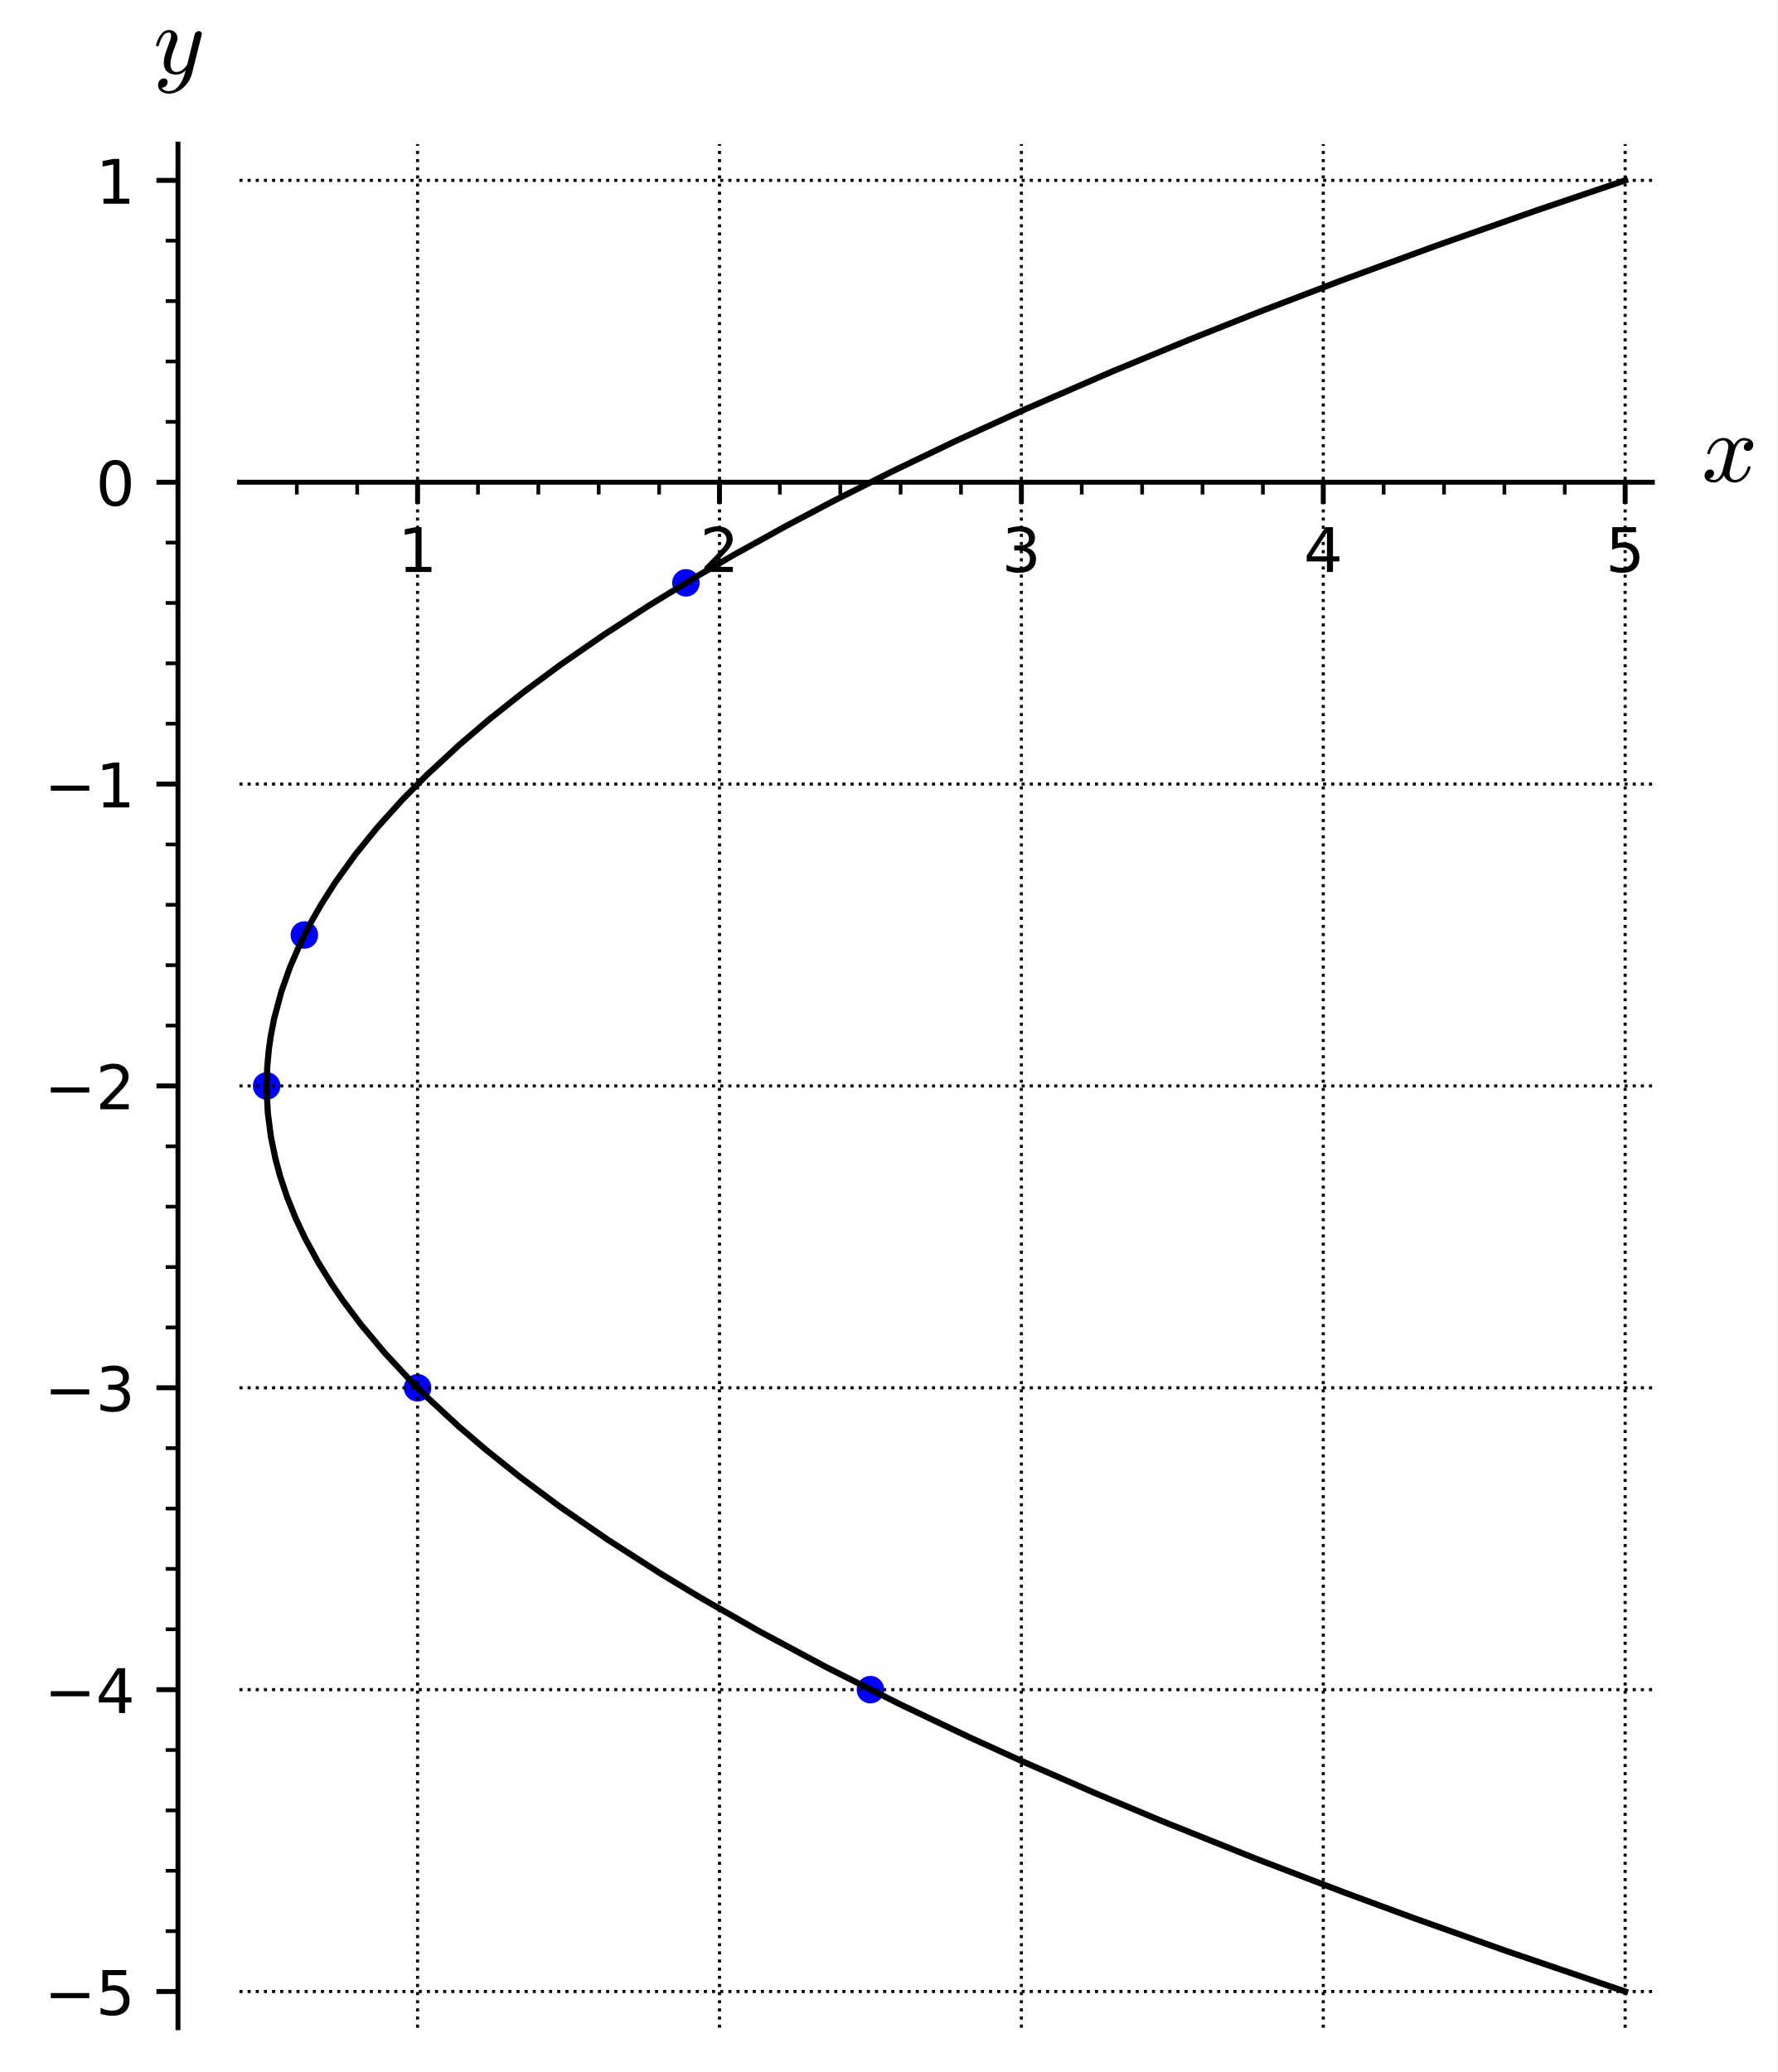
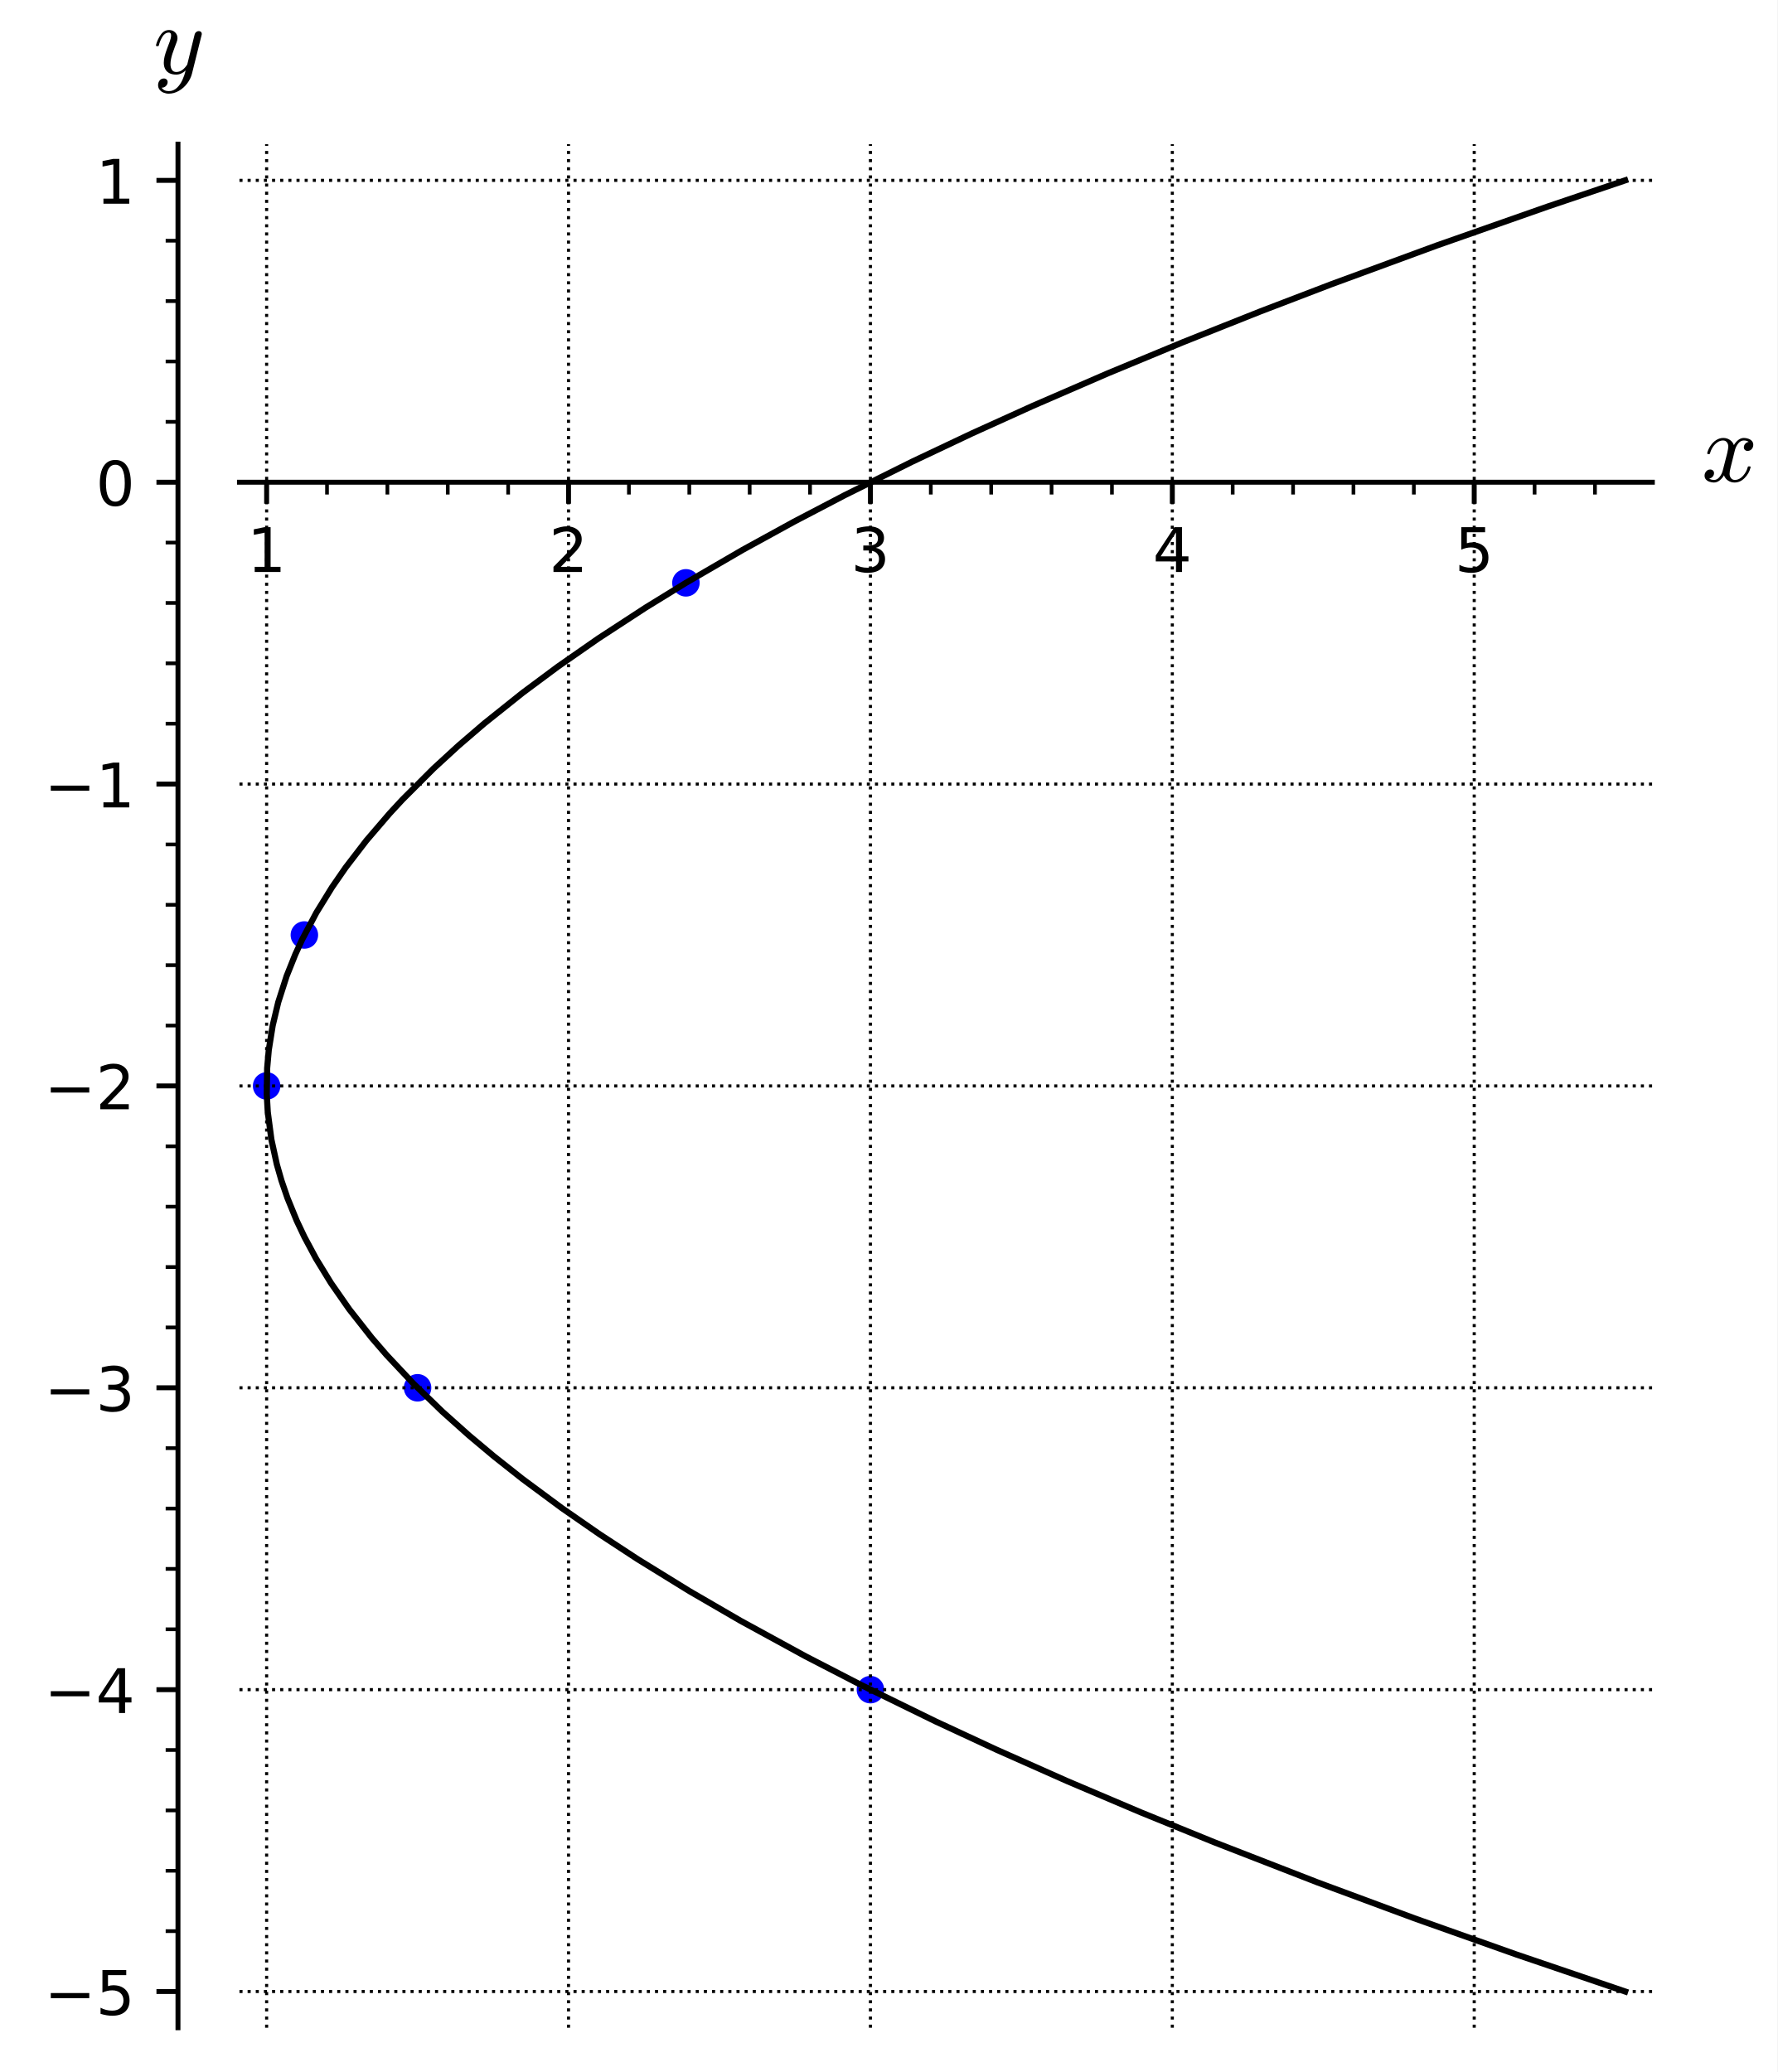
<svg xmlns="http://www.w3.org/2000/svg" xmlns:xlink="http://www.w3.org/1999/xlink" width="289.05pt" height="337pt" viewBox="0 0 289.05 337" version="1.1">
  <defs>
    <style type="text/css">*{stroke-linejoin: round; stroke-linecap: butt}</style>
  </defs>
  <g id="figure_1">
    <g id="patch_1">
      <path d="M 0 337  L 289.05 337  L 289.05 0  L 0 0  z " style="fill: #ffffff" />
    </g>
    <g id="axes_1">
      <g id="patch_2">
        <path d="M 38.942 329.8  L 268.71 329.8  L 268.71 23.442  L 38.942 23.442  z " style="fill: #ffffff" />
      </g>
      <g id="PathCollection_1">
-         <path d="M 141.552 277.049  C 142.145 277.049 142.714 276.813 143.133 276.394  C 143.553 275.975 143.788 275.406 143.788 274.813  C 143.788 274.22 143.553 273.651 143.133 273.232  C 142.714 272.812 142.145 272.577 141.552 272.577  C 140.959 272.577 140.391 272.812 139.971 273.232  C 139.552 273.651 139.316 274.22 139.316 274.813  C 139.316 275.406 139.552 275.975 139.971 276.394  C 140.391 276.813 140.959 277.049 141.552 277.049  z " clip-path="url(#pf84eacebbe)" style="fill: #0000ff" />
+         <path d="M 141.552 277.049  C 142.145 277.049 142.714 276.813 143.133 276.394  C 143.553 275.975 143.788 275.406 143.788 274.813  C 143.788 274.22 143.553 273.651 143.133 273.232  C 142.714 272.812 142.145 272.577 141.552 272.577  C 140.959 272.577 140.391 272.812 139.971 273.232  C 139.552 273.651 139.316 274.22 139.316 274.813  C 139.316 275.406 139.552 275.975 139.971 276.394  C 140.391 276.813 140.959 277.049 141.552 277.049  z " clip-path="url(#p50b24bb3ae)" style="fill: #0000ff" />
      </g>
      <g id="PathCollection_2">
-         <path d="M 67.909 227.953  C 68.502 227.953 69.071 227.717 69.49 227.298  C 69.909 226.879 70.145 226.31 70.145 225.717  C 70.145 225.124 69.909 224.555 69.49 224.136  C 69.071 223.717 68.502 223.481 67.909 223.481  C 67.316 223.481 66.747 223.717 66.328 224.136  C 65.908 224.555 65.673 225.124 65.673 225.717  C 65.673 226.31 65.908 226.879 66.328 227.298  C 66.747 227.717 67.316 227.953 67.909 227.953  z " clip-path="url(#pf84eacebbe)" style="fill: #0000ff" />
+         <path d="M 67.909 227.953  C 68.502 227.953 69.071 227.717 69.49 227.298  C 69.909 226.879 70.145 226.31 70.145 225.717  C 70.145 225.124 69.909 224.555 69.49 224.136  C 69.071 223.717 68.502 223.481 67.909 223.481  C 67.316 223.481 66.747 223.717 66.328 224.136  C 65.908 224.555 65.673 225.124 65.673 225.717  C 65.673 226.31 65.908 226.879 66.328 227.298  C 66.747 227.717 67.316 227.953 67.909 227.953  z " clip-path="url(#p50b24bb3ae)" style="fill: #0000ff" />
      </g>
      <g id="PathCollection_3">
-         <path d="M 43.361 178.857  C 43.954 178.857 44.523 178.622 44.942 178.202  C 45.361 177.783 45.597 177.214 45.597 176.621  C 45.597 176.028 45.361 175.459 44.942 175.04  C 44.523 174.621 43.954 174.385 43.361 174.385  C 42.768 174.385 42.199 174.621 41.78 175.04  C 41.36 175.459 41.125 176.028 41.125 176.621  C 41.125 177.214 41.36 177.783 41.78 178.202  C 42.199 178.622 42.768 178.857 43.361 178.857  z " clip-path="url(#pf84eacebbe)" style="fill: #0000ff" />
+         <path d="M 43.361 178.857  C 43.954 178.857 44.523 178.622 44.942 178.202  C 45.361 177.783 45.597 177.214 45.597 176.621  C 45.597 176.028 45.361 175.459 44.942 175.04  C 44.523 174.621 43.954 174.385 43.361 174.385  C 42.768 174.385 42.199 174.621 41.78 175.04  C 41.36 175.459 41.125 176.028 41.125 176.621  C 41.125 177.214 41.36 177.783 41.78 178.202  C 42.199 178.622 42.768 178.857 43.361 178.857  z " clip-path="url(#p50b24bb3ae)" style="fill: #0000ff" />
      </g>
      <g id="PathCollection_4">
-         <path d="M 49.498 154.309  C 50.091 154.309 50.66 154.074 51.079 153.655  C 51.498 153.235 51.734 152.666 51.734 152.073  C 51.734 151.48 51.498 150.912 51.079 150.492  C 50.66 150.073 50.091 149.837 49.498 149.837  C 48.905 149.837 48.336 150.073 47.917 150.492  C 47.497 150.912 47.262 151.48 47.262 152.073  C 47.262 152.666 47.497 153.235 47.917 153.655  C 48.336 154.074 48.905 154.309 49.498 154.309  z " clip-path="url(#pf84eacebbe)" style="fill: #0000ff" />
+         <path d="M 49.498 154.309  C 50.091 154.309 50.66 154.074 51.079 153.655  C 51.498 153.235 51.734 152.666 51.734 152.073  C 51.734 151.48 51.498 150.912 51.079 150.492  C 50.66 150.073 50.091 149.837 49.498 149.837  C 48.905 149.837 48.336 150.073 47.917 150.492  C 47.497 150.912 47.262 151.48 47.262 152.073  C 47.262 152.666 47.497 153.235 47.917 153.655  C 48.336 154.074 48.905 154.309 49.498 154.309  z " clip-path="url(#p50b24bb3ae)" style="fill: #0000ff" />
      </g>
      <g id="PathCollection_5">
-         <path d="M 111.549 97.031  C 112.142 97.031 112.711 96.795 113.13 96.376  C 113.55 95.957 113.785 95.388 113.785 94.795  C 113.785 94.202 113.55 93.633 113.13 93.214  C 112.711 92.795 112.142 92.559 111.549 92.559  C 110.956 92.559 110.388 92.795 109.968 93.214  C 109.549 93.633 109.313 94.202 109.313 94.795  C 109.313 95.388 109.549 95.957 109.968 96.376  C 110.388 96.795 110.956 97.031 111.549 97.031  z " clip-path="url(#pf84eacebbe)" style="fill: #0000ff" />
+         <path d="M 111.549 97.031  C 112.142 97.031 112.711 96.795 113.13 96.376  C 113.55 95.957 113.785 95.388 113.785 94.795  C 113.785 94.202 113.55 93.633 113.13 93.214  C 112.711 92.795 112.142 92.559 111.549 92.559  C 110.956 92.559 110.388 92.795 109.968 93.214  C 109.549 93.633 109.313 94.202 109.313 94.795  C 109.313 95.388 109.549 95.957 109.968 96.376  C 110.388 96.795 110.956 97.031 111.549 97.031  z " clip-path="url(#p50b24bb3ae)" style="fill: #0000ff" />
      </g>
      <g id="matplotlib.axis_1">
        <g id="xtick_1">
          <g id="line2d_1">
-             <path d="M 67.909 329.8  L 67.909 23.442  " clip-path="url(#pf84eacebbe)" style="fill: none; stroke-dasharray: 0.5,0.825; stroke-dashoffset: 0; stroke: #000000; stroke-width: 0.5" />
+             <path d="M 43.361 329.8  L 43.361 23.442  " clip-path="url(#p50b24bb3ae)" style="fill: none; stroke-dasharray: 0.5,0.825; stroke-dashoffset: 0; stroke: #000000; stroke-width: 0.5" />
          </g>
          <g id="line2d_2">
            <defs>
-               <path id="m6483bcfd41" d="M 0 0  L 0 3.5  " style="stroke: #000000; stroke-width: 0.8" />
+               <path id="m8134a15da7" d="M 0 0  L 0 3.5  " style="stroke: #000000; stroke-width: 0.8" />
            </defs>
            <g>
-               <use xlink:href="#m6483bcfd41" x="67.909" y="78.43" style="stroke: #000000; stroke-width: 0.8" />
+               <use xlink:href="#m8134a15da7" x="43.361" y="78.43" style="stroke: #000000; stroke-width: 0.8" />
            </g>
          </g>
          <g id="text_1">
-             <g transform="translate(64.72744 93.02819) scale(0.1 -0.1)">
+             <g transform="translate(40.17956 93.02819) scale(0.1 -0.1)">
              <defs>
                <path id="DejaVuSans-31" d="M 794 531  L 1825 531  L 1825 4091  L 703 3866  L 703 4441  L 1819 4666  L 2450 4666  L 2450 531  L 3481 531  L 3481 0  L 794 0  L 794 531  z " transform="scale(0.015625)" />
              </defs>
              <use xlink:href="#DejaVuSans-31" />
            </g>
          </g>
        </g>
        <g id="xtick_2">
          <g id="line2d_3">
-             <path d="M 117.004 329.8  L 117.004 23.442  " clip-path="url(#pf84eacebbe)" style="fill: none; stroke-dasharray: 0.5,0.825; stroke-dashoffset: 0; stroke: #000000; stroke-width: 0.5" />
+             <path d="M 92.457 329.8  L 92.457 23.442  " clip-path="url(#p50b24bb3ae)" style="fill: none; stroke-dasharray: 0.5,0.825; stroke-dashoffset: 0; stroke: #000000; stroke-width: 0.5" />
          </g>
          <g id="line2d_4">
            <g>
-               <use xlink:href="#m6483bcfd41" x="117.004" y="78.43" style="stroke: #000000; stroke-width: 0.8" />
+               <use xlink:href="#m8134a15da7" x="92.457" y="78.43" style="stroke: #000000; stroke-width: 0.8" />
            </g>
          </g>
          <g id="text_2">
-             <g transform="translate(113.8232 93.02819) scale(0.1 -0.1)">
+             <g transform="translate(89.27532 93.02819) scale(0.1 -0.1)">
              <defs>
                <path id="DejaVuSans-32" d="M 1228 531  L 3431 531  L 3431 0  L 469 0  L 469 531  Q 828 903 1448 1529  Q 2069 2156 2228 2338  Q 2531 2678 2651 2914  Q 2772 3150 2772 3378  Q 2772 3750 2511 3984  Q 2250 4219 1831 4219  Q 1534 4219 1204 4116  Q 875 4013 500 3803  L 500 4441  Q 881 4594 1212 4672  Q 1544 4750 1819 4750  Q 2544 4750 2975 4387  Q 3406 4025 3406 3419  Q 3406 3131 3298 2873  Q 3191 2616 2906 2266  Q 2828 2175 2409 1742  Q 1991 1309 1228 531  z " transform="scale(0.015625)" />
              </defs>
              <use xlink:href="#DejaVuSans-32" />
            </g>
          </g>
        </g>
        <g id="xtick_3">
          <g id="line2d_5">
-             <path d="M 166.1 329.8  L 166.1 23.442  " clip-path="url(#pf84eacebbe)" style="fill: none; stroke-dasharray: 0.5,0.825; stroke-dashoffset: 0; stroke: #000000; stroke-width: 0.5" />
+             <path d="M 141.552 329.8  L 141.552 23.442  " clip-path="url(#p50b24bb3ae)" style="fill: none; stroke-dasharray: 0.5,0.825; stroke-dashoffset: 0; stroke: #000000; stroke-width: 0.5" />
          </g>
          <g id="line2d_6">
            <g>
-               <use xlink:href="#m6483bcfd41" x="166.1" y="78.43" style="stroke: #000000; stroke-width: 0.8" />
+               <use xlink:href="#m8134a15da7" x="141.552" y="78.43" style="stroke: #000000; stroke-width: 0.8" />
            </g>
          </g>
          <g id="text_3">
-             <g transform="translate(162.919 93.02819) scale(0.1 -0.1)">
+             <g transform="translate(138.3711 93.02819) scale(0.1 -0.1)">
              <defs>
                <path id="DejaVuSans-33" d="M 2597 2516  Q 3050 2419 3304 2112  Q 3559 1806 3559 1356  Q 3559 666 3084 287  Q 2609 -91 1734 -91  Q 1441 -91 1130 -33  Q 819 25 488 141  L 488 750  Q 750 597 1062 519  Q 1375 441 1716 441  Q 2309 441 2620 675  Q 2931 909 2931 1356  Q 2931 1769 2642 2001  Q 2353 2234 1838 2234  L 1294 2234  L 1294 2753  L 1863 2753  Q 2328 2753 2575 2939  Q 2822 3125 2822 3475  Q 2822 3834 2567 4026  Q 2313 4219 1838 4219  Q 1578 4219 1281 4162  Q 984 4106 628 3988  L 628 4550  Q 988 4650 1302 4700  Q 1616 4750 1894 4750  Q 2613 4750 3031 4423  Q 3450 4097 3450 3541  Q 3450 3153 3228 2886  Q 3006 2619 2597 2516  z " transform="scale(0.015625)" />
              </defs>
              <use xlink:href="#DejaVuSans-33" />
            </g>
          </g>
        </g>
        <g id="xtick_4">
          <g id="line2d_7">
-             <path d="M 215.196 329.8  L 215.196 23.442  " clip-path="url(#pf84eacebbe)" style="fill: none; stroke-dasharray: 0.5,0.825; stroke-dashoffset: 0; stroke: #000000; stroke-width: 0.5" />
+             <path d="M 190.648 329.8  L 190.648 23.442  " clip-path="url(#p50b24bb3ae)" style="fill: none; stroke-dasharray: 0.5,0.825; stroke-dashoffset: 0; stroke: #000000; stroke-width: 0.5" />
          </g>
          <g id="line2d_8">
            <g>
-               <use xlink:href="#m6483bcfd41" x="215.196" y="78.43" style="stroke: #000000; stroke-width: 0.8" />
+               <use xlink:href="#m8134a15da7" x="190.648" y="78.43" style="stroke: #000000; stroke-width: 0.8" />
            </g>
          </g>
          <g id="text_4">
-             <g transform="translate(212.0147 93.02819) scale(0.1 -0.1)">
+             <g transform="translate(187.4668 93.02819) scale(0.1 -0.1)">
              <defs>
                <path id="DejaVuSans-34" d="M 2419 4116  L 825 1625  L 2419 1625  L 2419 4116  z M 2253 4666  L 3047 4666  L 3047 1625  L 3713 1625  L 3713 1100  L 3047 1100  L 3047 0  L 2419 0  L 2419 1100  L 313 1100  L 313 1709  L 2253 4666  z " transform="scale(0.015625)" />
              </defs>
              <use xlink:href="#DejaVuSans-34" />
            </g>
          </g>
        </g>
        <g id="xtick_5">
          <g id="line2d_9">
-             <path d="M 264.292 329.8  L 264.292 23.442  " clip-path="url(#pf84eacebbe)" style="fill: none; stroke-dasharray: 0.5,0.825; stroke-dashoffset: 0; stroke: #000000; stroke-width: 0.5" />
+             <path d="M 239.744 329.8  L 239.744 23.442  " clip-path="url(#p50b24bb3ae)" style="fill: none; stroke-dasharray: 0.5,0.825; stroke-dashoffset: 0; stroke: #000000; stroke-width: 0.5" />
          </g>
          <g id="line2d_10">
            <g>
-               <use xlink:href="#m6483bcfd41" x="264.292" y="78.43" style="stroke: #000000; stroke-width: 0.8" />
+               <use xlink:href="#m8134a15da7" x="239.744" y="78.43" style="stroke: #000000; stroke-width: 0.8" />
            </g>
          </g>
          <g id="text_5">
-             <g transform="translate(261.1105 93.02819) scale(0.1 -0.1)">
+             <g transform="translate(236.5626 93.02819) scale(0.1 -0.1)">
              <defs>
                <path id="DejaVuSans-35" d="M 691 4666  L 3169 4666  L 3169 4134  L 1269 4134  L 1269 2991  Q 1406 3038 1543 3061  Q 1681 3084 1819 3084  Q 2600 3084 3056 2656  Q 3513 2228 3513 1497  Q 3513 744 3044 326  Q 2575 -91 1722 -91  Q 1428 -91 1123 -41  Q 819 9 494 109  L 494 744  Q 775 591 1075 516  Q 1375 441 1709 441  Q 2250 441 2565 725  Q 2881 1009 2881 1497  Q 2881 1984 2565 2268  Q 2250 2553 1709 2553  Q 1456 2553 1204 2497  Q 953 2441 691 2322  L 691 4666  z " transform="scale(0.015625)" />
              </defs>
              <use xlink:href="#DejaVuSans-35" />
            </g>
          </g>
        </g>
        <g id="xtick_6">
          <g id="line2d_11">
            <defs>
-               <path id="maa3c6551c0" d="M 0 0  L 0 2  " style="stroke: #000000; stroke-width: 0.6" />
+               <path id="ma7ae396d8a" d="M 0 0  L 0 2  " style="stroke: #000000; stroke-width: 0.6" />
            </defs>
            <g>
-               <use xlink:href="#maa3c6551c0" x="48.27" y="78.43" style="stroke: #000000; stroke-width: 0.6" />
+               <use xlink:href="#ma7ae396d8a" x="53.18" y="78.43" style="stroke: #000000; stroke-width: 0.6" />
            </g>
          </g>
        </g>
        <g id="xtick_7">
          <g id="line2d_12">
            <g>
-               <use xlink:href="#maa3c6551c0" x="58.09" y="78.43" style="stroke: #000000; stroke-width: 0.6" />
+               <use xlink:href="#ma7ae396d8a" x="62.999" y="78.43" style="stroke: #000000; stroke-width: 0.6" />
            </g>
          </g>
        </g>
        <g id="xtick_8">
          <g id="line2d_13">
            <g>
-               <use xlink:href="#maa3c6551c0" x="77.728" y="78.43" style="stroke: #000000; stroke-width: 0.6" />
+               <use xlink:href="#ma7ae396d8a" x="72.818" y="78.43" style="stroke: #000000; stroke-width: 0.6" />
            </g>
          </g>
        </g>
        <g id="xtick_9">
          <g id="line2d_14">
            <g>
-               <use xlink:href="#maa3c6551c0" x="87.547" y="78.43" style="stroke: #000000; stroke-width: 0.6" />
+               <use xlink:href="#ma7ae396d8a" x="82.637" y="78.43" style="stroke: #000000; stroke-width: 0.6" />
            </g>
          </g>
        </g>
        <g id="xtick_10">
          <g id="line2d_15">
            <g>
-               <use xlink:href="#maa3c6551c0" x="97.366" y="78.43" style="stroke: #000000; stroke-width: 0.6" />
+               <use xlink:href="#ma7ae396d8a" x="102.276" y="78.43" style="stroke: #000000; stroke-width: 0.6" />
            </g>
          </g>
        </g>
        <g id="xtick_11">
          <g id="line2d_16">
            <g>
-               <use xlink:href="#maa3c6551c0" x="107.185" y="78.43" style="stroke: #000000; stroke-width: 0.6" />
+               <use xlink:href="#ma7ae396d8a" x="112.095" y="78.43" style="stroke: #000000; stroke-width: 0.6" />
            </g>
          </g>
        </g>
        <g id="xtick_12">
          <g id="line2d_17">
            <g>
-               <use xlink:href="#maa3c6551c0" x="126.824" y="78.43" style="stroke: #000000; stroke-width: 0.6" />
+               <use xlink:href="#ma7ae396d8a" x="121.914" y="78.43" style="stroke: #000000; stroke-width: 0.6" />
            </g>
          </g>
        </g>
        <g id="xtick_13">
          <g id="line2d_18">
            <g>
-               <use xlink:href="#maa3c6551c0" x="136.643" y="78.43" style="stroke: #000000; stroke-width: 0.6" />
+               <use xlink:href="#ma7ae396d8a" x="131.733" y="78.43" style="stroke: #000000; stroke-width: 0.6" />
            </g>
          </g>
        </g>
        <g id="xtick_14">
          <g id="line2d_19">
            <g>
-               <use xlink:href="#maa3c6551c0" x="146.462" y="78.43" style="stroke: #000000; stroke-width: 0.6" />
+               <use xlink:href="#ma7ae396d8a" x="151.371" y="78.43" style="stroke: #000000; stroke-width: 0.6" />
            </g>
          </g>
        </g>
        <g id="xtick_15">
          <g id="line2d_20">
            <g>
-               <use xlink:href="#maa3c6551c0" x="156.281" y="78.43" style="stroke: #000000; stroke-width: 0.6" />
+               <use xlink:href="#ma7ae396d8a" x="161.191" y="78.43" style="stroke: #000000; stroke-width: 0.6" />
            </g>
          </g>
        </g>
        <g id="xtick_16">
          <g id="line2d_21">
            <g>
-               <use xlink:href="#maa3c6551c0" x="175.919" y="78.43" style="stroke: #000000; stroke-width: 0.6" />
+               <use xlink:href="#ma7ae396d8a" x="171.01" y="78.43" style="stroke: #000000; stroke-width: 0.6" />
            </g>
          </g>
        </g>
        <g id="xtick_17">
          <g id="line2d_22">
            <g>
-               <use xlink:href="#maa3c6551c0" x="185.739" y="78.43" style="stroke: #000000; stroke-width: 0.6" />
+               <use xlink:href="#ma7ae396d8a" x="180.829" y="78.43" style="stroke: #000000; stroke-width: 0.6" />
            </g>
          </g>
        </g>
        <g id="xtick_18">
          <g id="line2d_23">
            <g>
-               <use xlink:href="#maa3c6551c0" x="195.558" y="78.43" style="stroke: #000000; stroke-width: 0.6" />
+               <use xlink:href="#ma7ae396d8a" x="200.467" y="78.43" style="stroke: #000000; stroke-width: 0.6" />
            </g>
          </g>
        </g>
        <g id="xtick_19">
          <g id="line2d_24">
            <g>
-               <use xlink:href="#maa3c6551c0" x="205.377" y="78.43" style="stroke: #000000; stroke-width: 0.6" />
+               <use xlink:href="#ma7ae396d8a" x="210.286" y="78.43" style="stroke: #000000; stroke-width: 0.6" />
            </g>
          </g>
        </g>
        <g id="xtick_20">
          <g id="line2d_25">
            <g>
-               <use xlink:href="#maa3c6551c0" x="225.015" y="78.43" style="stroke: #000000; stroke-width: 0.6" />
+               <use xlink:href="#ma7ae396d8a" x="220.106" y="78.43" style="stroke: #000000; stroke-width: 0.6" />
            </g>
          </g>
        </g>
        <g id="xtick_21">
          <g id="line2d_26">
            <g>
-               <use xlink:href="#maa3c6551c0" x="234.834" y="78.43" style="stroke: #000000; stroke-width: 0.6" />
+               <use xlink:href="#ma7ae396d8a" x="229.925" y="78.43" style="stroke: #000000; stroke-width: 0.6" />
            </g>
          </g>
        </g>
        <g id="xtick_22">
          <g id="line2d_27">
            <g>
-               <use xlink:href="#maa3c6551c0" x="244.653" y="78.43" style="stroke: #000000; stroke-width: 0.6" />
+               <use xlink:href="#ma7ae396d8a" x="249.563" y="78.43" style="stroke: #000000; stroke-width: 0.6" />
            </g>
          </g>
        </g>
        <g id="xtick_23">
          <g id="line2d_28">
            <g>
-               <use xlink:href="#maa3c6551c0" x="254.473" y="78.43" style="stroke: #000000; stroke-width: 0.6" />
+               <use xlink:href="#ma7ae396d8a" x="259.382" y="78.43" style="stroke: #000000; stroke-width: 0.6" />
            </g>
          </g>
        </g>
        <g id="text_6">
          <g transform="translate(276.7103 78.42975) scale(0.16 -0.16)">
            <defs>
              <path id="Cmmi10-78" d="M 500 184  Q 613 97 819 97  Q 1019 97 1172 289  Q 1325 481 1381 709  L 1672 1844  Q 1741 2153 1741 2266  Q 1741 2425 1652 2544  Q 1563 2663 1403 2663  Q 1200 2663 1022 2536  Q 844 2409 722 2214  Q 600 2019 550 1819  Q 538 1778 500 1778  L 422 1778  Q 372 1778 372 1838  L 372 1856  Q 434 2094 584 2320  Q 734 2547 951 2687  Q 1169 2828 1416 2828  Q 1650 2828 1839 2703  Q 2028 2578 2106 2363  Q 2216 2559 2386 2693  Q 2556 2828 2759 2828  Q 2897 2828 3040 2779  Q 3184 2731 3275 2631  Q 3366 2531 3366 2381  Q 3366 2219 3261 2101  Q 3156 1984 2994 1984  Q 2891 1984 2822 2050  Q 2753 2116 2753 2216  Q 2753 2350 2845 2451  Q 2938 2553 3066 2572  Q 2950 2663 2747 2663  Q 2541 2663 2389 2472  Q 2238 2281 2175 2047  L 1894 916  Q 1825 659 1825 494  Q 1825 331 1917 214  Q 2009 97 2163 97  Q 2463 97 2698 361  Q 2934 625 3009 941  Q 3022 978 3059 978  L 3138 978  Q 3163 978 3178 961  Q 3194 944 3194 922  Q 3194 916 3188 903  Q 3097 522 2806 225  Q 2516 -72 2150 -72  Q 1916 -72 1727 54  Q 1538 181 1459 397  Q 1359 209 1182 68  Q 1006 -72 806 -72  Q 669 -72 523 -23  Q 378 25 287 125  Q 197 225 197 378  Q 197 528 301 651  Q 406 775 563 775  Q 669 775 741 711  Q 813 647 813 544  Q 813 409 723 309  Q 634 209 500 184  z " transform="scale(0.015625)" />
            </defs>
            <use xlink:href="#Cmmi10-78" transform="translate(0 0.8125)" />
          </g>
        </g>
      </g>
      <g id="matplotlib.axis_2">
        <g id="ytick_1">
          <g id="line2d_29">
-             <path d="M 38.942 323.909  L 268.71 323.909  " clip-path="url(#pf84eacebbe)" style="fill: none; stroke-dasharray: 0.5,0.825; stroke-dashoffset: 0; stroke: #000000; stroke-width: 0.5" />
+             <path d="M 38.942 323.909  L 268.71 323.909  " clip-path="url(#p50b24bb3ae)" style="fill: none; stroke-dasharray: 0.5,0.825; stroke-dashoffset: 0; stroke: #000000; stroke-width: 0.5" />
          </g>
          <g id="line2d_30">
            <defs>
-               <path id="mcebef1e3fc" d="M 0 0  L -3.5 0  " style="stroke: #000000; stroke-width: 0.8" />
+               <path id="m89b2460dfa" d="M 0 0  L -3.5 0  " style="stroke: #000000; stroke-width: 0.8" />
            </defs>
            <g>
-               <use xlink:href="#mcebef1e3fc" x="28.942" y="323.909" style="stroke: #000000; stroke-width: 0.8" />
+               <use xlink:href="#m89b2460dfa" x="28.942" y="323.909" style="stroke: #000000; stroke-width: 0.8" />
            </g>
          </g>
          <g id="text_7">
            <g transform="translate(7.2 327.7078) scale(0.1 -0.1)">
              <defs>
                <path id="DejaVuSans-2212" d="M 678 2272  L 4684 2272  L 4684 1741  L 678 1741  L 678 2272  z " transform="scale(0.015625)" />
              </defs>
              <use xlink:href="#DejaVuSans-2212" />
              <use xlink:href="#DejaVuSans-35" x="83.789" />
            </g>
          </g>
        </g>
        <g id="ytick_2">
          <g id="line2d_31">
-             <path d="M 38.942 274.813  L 268.71 274.813  " clip-path="url(#pf84eacebbe)" style="fill: none; stroke-dasharray: 0.5,0.825; stroke-dashoffset: 0; stroke: #000000; stroke-width: 0.5" />
+             <path d="M 38.942 274.813  L 268.71 274.813  " clip-path="url(#p50b24bb3ae)" style="fill: none; stroke-dasharray: 0.5,0.825; stroke-dashoffset: 0; stroke: #000000; stroke-width: 0.5" />
          </g>
          <g id="line2d_32">
            <g>
-               <use xlink:href="#mcebef1e3fc" x="28.942" y="274.813" style="stroke: #000000; stroke-width: 0.8" />
+               <use xlink:href="#m89b2460dfa" x="28.942" y="274.813" style="stroke: #000000; stroke-width: 0.8" />
            </g>
          </g>
          <g id="text_8">
            <g transform="translate(7.2 278.612) scale(0.1 -0.1)">
              <use xlink:href="#DejaVuSans-2212" />
              <use xlink:href="#DejaVuSans-34" x="83.789" />
            </g>
          </g>
        </g>
        <g id="ytick_3">
          <g id="line2d_33">
-             <path d="M 38.942 225.717  L 268.71 225.717  " clip-path="url(#pf84eacebbe)" style="fill: none; stroke-dasharray: 0.5,0.825; stroke-dashoffset: 0; stroke: #000000; stroke-width: 0.5" />
+             <path d="M 38.942 225.717  L 268.71 225.717  " clip-path="url(#p50b24bb3ae)" style="fill: none; stroke-dasharray: 0.5,0.825; stroke-dashoffset: 0; stroke: #000000; stroke-width: 0.5" />
          </g>
          <g id="line2d_34">
            <g>
-               <use xlink:href="#mcebef1e3fc" x="28.942" y="225.717" style="stroke: #000000; stroke-width: 0.8" />
+               <use xlink:href="#m89b2460dfa" x="28.942" y="225.717" style="stroke: #000000; stroke-width: 0.8" />
            </g>
          </g>
          <g id="text_9">
            <g transform="translate(7.2 229.5162) scale(0.1 -0.1)">
              <use xlink:href="#DejaVuSans-2212" />
              <use xlink:href="#DejaVuSans-33" x="83.789" />
            </g>
          </g>
        </g>
        <g id="ytick_4">
          <g id="line2d_35">
-             <path d="M 38.942 176.621  L 268.71 176.621  " clip-path="url(#pf84eacebbe)" style="fill: none; stroke-dasharray: 0.5,0.825; stroke-dashoffset: 0; stroke: #000000; stroke-width: 0.5" />
+             <path d="M 38.942 176.621  L 268.71 176.621  " clip-path="url(#p50b24bb3ae)" style="fill: none; stroke-dasharray: 0.5,0.825; stroke-dashoffset: 0; stroke: #000000; stroke-width: 0.5" />
          </g>
          <g id="line2d_36">
            <g>
-               <use xlink:href="#mcebef1e3fc" x="28.942" y="176.621" style="stroke: #000000; stroke-width: 0.8" />
+               <use xlink:href="#m89b2460dfa" x="28.942" y="176.621" style="stroke: #000000; stroke-width: 0.8" />
            </g>
          </g>
          <g id="text_10">
            <g transform="translate(7.2 180.4205) scale(0.1 -0.1)">
              <use xlink:href="#DejaVuSans-2212" />
              <use xlink:href="#DejaVuSans-32" x="83.789" />
            </g>
          </g>
        </g>
        <g id="ytick_5">
          <g id="line2d_37">
-             <path d="M 38.942 127.526  L 268.71 127.526  " clip-path="url(#pf84eacebbe)" style="fill: none; stroke-dasharray: 0.5,0.825; stroke-dashoffset: 0; stroke: #000000; stroke-width: 0.5" />
+             <path d="M 38.942 127.526  L 268.71 127.526  " clip-path="url(#p50b24bb3ae)" style="fill: none; stroke-dasharray: 0.5,0.825; stroke-dashoffset: 0; stroke: #000000; stroke-width: 0.5" />
          </g>
          <g id="line2d_38">
            <g>
-               <use xlink:href="#mcebef1e3fc" x="28.942" y="127.526" style="stroke: #000000; stroke-width: 0.8" />
+               <use xlink:href="#m89b2460dfa" x="28.942" y="127.526" style="stroke: #000000; stroke-width: 0.8" />
            </g>
          </g>
          <g id="text_11">
            <g transform="translate(7.2 131.3247) scale(0.1 -0.1)">
              <use xlink:href="#DejaVuSans-2212" />
              <use xlink:href="#DejaVuSans-31" x="83.789" />
            </g>
          </g>
        </g>
        <g id="ytick_6">
          <g id="line2d_39">
-             <path d="M 38.942 78.43  L 268.71 78.43  " clip-path="url(#pf84eacebbe)" style="fill: none; stroke-dasharray: 0.5,0.825; stroke-dashoffset: 0; stroke: #000000; stroke-width: 0.5" />
+             <path d="M 38.942 78.43  L 268.71 78.43  " clip-path="url(#p50b24bb3ae)" style="fill: none; stroke-dasharray: 0.5,0.825; stroke-dashoffset: 0; stroke: #000000; stroke-width: 0.5" />
          </g>
          <g id="line2d_40">
            <g>
-               <use xlink:href="#mcebef1e3fc" x="28.942" y="78.43" style="stroke: #000000; stroke-width: 0.8" />
+               <use xlink:href="#m89b2460dfa" x="28.942" y="78.43" style="stroke: #000000; stroke-width: 0.8" />
            </g>
          </g>
          <g id="text_12">
            <g transform="translate(15.57969 82.22897) scale(0.1 -0.1)">
              <defs>
                <path id="DejaVuSans-30" d="M 2034 4250  Q 1547 4250 1301 3770  Q 1056 3291 1056 2328  Q 1056 1369 1301 889  Q 1547 409 2034 409  Q 2525 409 2770 889  Q 3016 1369 3016 2328  Q 3016 3291 2770 3770  Q 2525 4250 2034 4250  z M 2034 4750  Q 2819 4750 3233 4129  Q 3647 3509 3647 2328  Q 3647 1150 3233 529  Q 2819 -91 2034 -91  Q 1250 -91 836 529  Q 422 1150 422 2328  Q 422 3509 836 4129  Q 1250 4750 2034 4750  z " transform="scale(0.015625)" />
              </defs>
              <use xlink:href="#DejaVuSans-30" />
            </g>
          </g>
        </g>
        <g id="ytick_7">
          <g id="line2d_41">
-             <path d="M 38.942 29.334  L 268.71 29.334  " clip-path="url(#pf84eacebbe)" style="fill: none; stroke-dasharray: 0.5,0.825; stroke-dashoffset: 0; stroke: #000000; stroke-width: 0.5" />
+             <path d="M 38.942 29.334  L 268.71 29.334  " clip-path="url(#p50b24bb3ae)" style="fill: none; stroke-dasharray: 0.5,0.825; stroke-dashoffset: 0; stroke: #000000; stroke-width: 0.5" />
          </g>
          <g id="line2d_42">
            <g>
-               <use xlink:href="#mcebef1e3fc" x="28.942" y="29.334" style="stroke: #000000; stroke-width: 0.8" />
+               <use xlink:href="#m89b2460dfa" x="28.942" y="29.334" style="stroke: #000000; stroke-width: 0.8" />
            </g>
          </g>
          <g id="text_13">
            <g transform="translate(15.57969 33.13321) scale(0.1 -0.1)">
              <use xlink:href="#DejaVuSans-31" />
            </g>
          </g>
        </g>
        <g id="ytick_8">
          <g id="line2d_43">
            <defs>
-               <path id="m745b1c5dff" d="M 0 0  L -2 0  " style="stroke: #000000; stroke-width: 0.6" />
+               <path id="mc8f0baea41" d="M 0 0  L -2 0  " style="stroke: #000000; stroke-width: 0.6" />
            </defs>
            <g>
-               <use xlink:href="#m745b1c5dff" x="28.942" y="314.089" style="stroke: #000000; stroke-width: 0.6" />
+               <use xlink:href="#mc8f0baea41" x="28.942" y="314.089" style="stroke: #000000; stroke-width: 0.6" />
            </g>
          </g>
        </g>
        <g id="ytick_9">
          <g id="line2d_44">
            <g>
-               <use xlink:href="#m745b1c5dff" x="28.942" y="304.27" style="stroke: #000000; stroke-width: 0.6" />
+               <use xlink:href="#mc8f0baea41" x="28.942" y="304.27" style="stroke: #000000; stroke-width: 0.6" />
            </g>
          </g>
        </g>
        <g id="ytick_10">
          <g id="line2d_45">
            <g>
-               <use xlink:href="#m745b1c5dff" x="28.942" y="294.451" style="stroke: #000000; stroke-width: 0.6" />
+               <use xlink:href="#mc8f0baea41" x="28.942" y="294.451" style="stroke: #000000; stroke-width: 0.6" />
            </g>
          </g>
        </g>
        <g id="ytick_11">
          <g id="line2d_46">
            <g>
-               <use xlink:href="#m745b1c5dff" x="28.942" y="284.632" style="stroke: #000000; stroke-width: 0.6" />
+               <use xlink:href="#mc8f0baea41" x="28.942" y="284.632" style="stroke: #000000; stroke-width: 0.6" />
            </g>
          </g>
        </g>
        <g id="ytick_12">
          <g id="line2d_47">
            <g>
-               <use xlink:href="#m745b1c5dff" x="28.942" y="264.994" style="stroke: #000000; stroke-width: 0.6" />
+               <use xlink:href="#mc8f0baea41" x="28.942" y="264.994" style="stroke: #000000; stroke-width: 0.6" />
            </g>
          </g>
        </g>
        <g id="ytick_13">
          <g id="line2d_48">
            <g>
-               <use xlink:href="#m745b1c5dff" x="28.942" y="255.174" style="stroke: #000000; stroke-width: 0.6" />
+               <use xlink:href="#mc8f0baea41" x="28.942" y="255.174" style="stroke: #000000; stroke-width: 0.6" />
            </g>
          </g>
        </g>
        <g id="ytick_14">
          <g id="line2d_49">
            <g>
-               <use xlink:href="#m745b1c5dff" x="28.942" y="245.355" style="stroke: #000000; stroke-width: 0.6" />
+               <use xlink:href="#mc8f0baea41" x="28.942" y="245.355" style="stroke: #000000; stroke-width: 0.6" />
            </g>
          </g>
        </g>
        <g id="ytick_15">
          <g id="line2d_50">
            <g>
-               <use xlink:href="#m745b1c5dff" x="28.942" y="235.536" style="stroke: #000000; stroke-width: 0.6" />
+               <use xlink:href="#mc8f0baea41" x="28.942" y="235.536" style="stroke: #000000; stroke-width: 0.6" />
            </g>
          </g>
        </g>
        <g id="ytick_16">
          <g id="line2d_51">
            <g>
-               <use xlink:href="#m745b1c5dff" x="28.942" y="215.898" style="stroke: #000000; stroke-width: 0.6" />
+               <use xlink:href="#mc8f0baea41" x="28.942" y="215.898" style="stroke: #000000; stroke-width: 0.6" />
            </g>
          </g>
        </g>
        <g id="ytick_17">
          <g id="line2d_52">
            <g>
-               <use xlink:href="#m745b1c5dff" x="28.942" y="206.079" style="stroke: #000000; stroke-width: 0.6" />
+               <use xlink:href="#mc8f0baea41" x="28.942" y="206.079" style="stroke: #000000; stroke-width: 0.6" />
            </g>
          </g>
        </g>
        <g id="ytick_18">
          <g id="line2d_53">
            <g>
-               <use xlink:href="#m745b1c5dff" x="28.942" y="196.26" style="stroke: #000000; stroke-width: 0.6" />
+               <use xlink:href="#mc8f0baea41" x="28.942" y="196.26" style="stroke: #000000; stroke-width: 0.6" />
            </g>
          </g>
        </g>
        <g id="ytick_19">
          <g id="line2d_54">
            <g>
-               <use xlink:href="#m745b1c5dff" x="28.942" y="186.44" style="stroke: #000000; stroke-width: 0.6" />
+               <use xlink:href="#mc8f0baea41" x="28.942" y="186.44" style="stroke: #000000; stroke-width: 0.6" />
            </g>
          </g>
        </g>
        <g id="ytick_20">
          <g id="line2d_55">
            <g>
-               <use xlink:href="#m745b1c5dff" x="28.942" y="166.802" style="stroke: #000000; stroke-width: 0.6" />
+               <use xlink:href="#mc8f0baea41" x="28.942" y="166.802" style="stroke: #000000; stroke-width: 0.6" />
            </g>
          </g>
        </g>
        <g id="ytick_21">
          <g id="line2d_56">
            <g>
-               <use xlink:href="#m745b1c5dff" x="28.942" y="156.983" style="stroke: #000000; stroke-width: 0.6" />
+               <use xlink:href="#mc8f0baea41" x="28.942" y="156.983" style="stroke: #000000; stroke-width: 0.6" />
            </g>
          </g>
        </g>
        <g id="ytick_22">
          <g id="line2d_57">
            <g>
-               <use xlink:href="#m745b1c5dff" x="28.942" y="147.164" style="stroke: #000000; stroke-width: 0.6" />
+               <use xlink:href="#mc8f0baea41" x="28.942" y="147.164" style="stroke: #000000; stroke-width: 0.6" />
            </g>
          </g>
        </g>
        <g id="ytick_23">
          <g id="line2d_58">
            <g>
-               <use xlink:href="#m745b1c5dff" x="28.942" y="137.345" style="stroke: #000000; stroke-width: 0.6" />
+               <use xlink:href="#mc8f0baea41" x="28.942" y="137.345" style="stroke: #000000; stroke-width: 0.6" />
            </g>
          </g>
        </g>
        <g id="ytick_24">
          <g id="line2d_59">
            <g>
-               <use xlink:href="#m745b1c5dff" x="28.942" y="117.706" style="stroke: #000000; stroke-width: 0.6" />
+               <use xlink:href="#mc8f0baea41" x="28.942" y="117.706" style="stroke: #000000; stroke-width: 0.6" />
            </g>
          </g>
        </g>
        <g id="ytick_25">
          <g id="line2d_60">
            <g>
-               <use xlink:href="#m745b1c5dff" x="28.942" y="107.887" style="stroke: #000000; stroke-width: 0.6" />
+               <use xlink:href="#mc8f0baea41" x="28.942" y="107.887" style="stroke: #000000; stroke-width: 0.6" />
            </g>
          </g>
        </g>
        <g id="ytick_26">
          <g id="line2d_61">
            <g>
-               <use xlink:href="#m745b1c5dff" x="28.942" y="98.068" style="stroke: #000000; stroke-width: 0.6" />
+               <use xlink:href="#mc8f0baea41" x="28.942" y="98.068" style="stroke: #000000; stroke-width: 0.6" />
            </g>
          </g>
        </g>
        <g id="ytick_27">
          <g id="line2d_62">
            <g>
-               <use xlink:href="#m745b1c5dff" x="28.942" y="88.249" style="stroke: #000000; stroke-width: 0.6" />
+               <use xlink:href="#mc8f0baea41" x="28.942" y="88.249" style="stroke: #000000; stroke-width: 0.6" />
            </g>
          </g>
        </g>
        <g id="ytick_28">
          <g id="line2d_63">
            <g>
-               <use xlink:href="#m745b1c5dff" x="28.942" y="68.611" style="stroke: #000000; stroke-width: 0.6" />
+               <use xlink:href="#mc8f0baea41" x="28.942" y="68.611" style="stroke: #000000; stroke-width: 0.6" />
            </g>
          </g>
        </g>
        <g id="ytick_29">
          <g id="line2d_64">
            <g>
-               <use xlink:href="#m745b1c5dff" x="28.942" y="58.791" style="stroke: #000000; stroke-width: 0.6" />
+               <use xlink:href="#mc8f0baea41" x="28.942" y="58.791" style="stroke: #000000; stroke-width: 0.6" />
            </g>
          </g>
        </g>
        <g id="ytick_30">
          <g id="line2d_65">
            <g>
-               <use xlink:href="#m745b1c5dff" x="28.942" y="48.972" style="stroke: #000000; stroke-width: 0.6" />
+               <use xlink:href="#mc8f0baea41" x="28.942" y="48.972" style="stroke: #000000; stroke-width: 0.6" />
            </g>
          </g>
        </g>
        <g id="ytick_31">
          <g id="line2d_66">
            <g>
-               <use xlink:href="#m745b1c5dff" x="28.942" y="39.153" style="stroke: #000000; stroke-width: 0.6" />
+               <use xlink:href="#mc8f0baea41" x="28.942" y="39.153" style="stroke: #000000; stroke-width: 0.6" />
            </g>
          </g>
        </g>
        <g id="text_14">
          <g transform="translate(24.94219 12.0825) scale(0.16 -0.16)">
            <defs>
              <path id="Cmmi10-79" d="M 538 -916  Q 672 -1147 1006 -1147  Q 1309 -1147 1531 -934  Q 1753 -722 1889 -420  Q 2025 -119 2100 197  Q 1816 -72 1484 -72  Q 1231 -72 1053 15  Q 875 103 776 276  Q 678 450 678 697  Q 678 906 734 1126  Q 791 1347 892 1617  Q 994 1888 1069 2088  Q 1153 2322 1153 2472  Q 1153 2663 1013 2663  Q 759 2663 595 2402  Q 431 2141 353 1819  Q 341 1778 300 1778  L 225 1778  Q 172 1778 172 1838  L 172 1856  Q 275 2238 487 2533  Q 700 2828 1025 2828  Q 1253 2828 1411 2678  Q 1569 2528 1569 2297  Q 1569 2178 1516 2047  Q 1488 1969 1388 1706  Q 1288 1444 1234 1272  Q 1181 1100 1147 934  Q 1113 769 1113 603  Q 1113 391 1203 244  Q 1294 97 1491 97  Q 1888 97 2203 581  L 2688 2553  Q 2709 2638 2787 2698  Q 2866 2759 2956 2759  Q 3034 2759 3092 2709  Q 3150 2659 3150 2578  Q 3150 2541 3144 2528  L 2509 -19  Q 2425 -347 2200 -647  Q 1975 -947 1658 -1130  Q 1341 -1313 997 -1313  Q 831 -1313 668 -1248  Q 506 -1184 406 -1056  Q 306 -928 306 -756  Q 306 -581 409 -453  Q 513 -325 684 -325  Q 788 -325 858 -389  Q 928 -453 928 -556  Q 928 -703 818 -812  Q 709 -922 563 -922  Q 556 -919 550 -917  Q 544 -916 538 -916  z " transform="scale(0.015625)" />
            </defs>
            <use xlink:href="#Cmmi10-79" transform="translate(0 0.8125)" />
          </g>
        </g>
      </g>
      <g id="line2d_67">
-         <path d="M 264.292 323.909  L 245.082 317.36  L 230.067 312.021  L 218.623 307.805  L 204.202 302.292  L 188.742 296.1  L 178.053 291.624  L 166.781 286.707  L 157.588 282.528  L 146.429 277.222  L 134.409 271.174  L 123.577 265.371  L 113.942 259.871  L 107.555 256.015  L 98.94 250.495  L 91.134 245.112  L 84.661 240.303  L 78.99 235.769  L 74.573 231.982  L 69.652 227.43  L 66.909 224.707  L 62.585 220.069  L 58.643 215.359  L 55.785 211.549  L 53.918 208.818  L 51.711 205.255  L 49.587 201.348  L 48.102 198.197  L 46.692 194.708  L 45.554 191.295  L 44.787 188.454  L 44.051 184.853  L 43.561 181.055  L 43.37 177.577  L 43.448 173.694  L 43.715 170.727  L 43.998 168.709  L 44.581 165.677  L 45.755 161.288  L 47.174 157.272  L 48.907 153.285  L 50.518 150.111  L 52.255 147.07  L 54.597 143.405  L 57.898 138.84  L 61.391 134.545  L 65.406 130.096  L 69.348 126.106  L 74.768 121.088  L 79.547 117.013  L 85.198 112.527  L 91.071 108.176  L 98.227 103.223  L 105.679 98.396  L 113.152 93.839  L 119.204 90.324  L 127.888 85.518  L 135.563 81.472  L 145.146 76.649  L 155.291 71.785  L 166.815 66.521  L 180.771 60.464  L 193.335 55.27  L 204.738 50.741  L 218.293 45.561  L 233.54 39.969  L 249.748 34.264  L 264.292 29.334  L 264.292 29.334  " clip-path="url(#pf84eacebbe)" style="fill: none; stroke: #000000; stroke-linecap: square" />
+         <path d="M 264.292 323.909  L 246.607 317.891  L 229.997 311.995  L 214.275 306.168  L 197.462 299.631  L 185.504 294.762  L 173.595 289.705  L 162.101 284.599  L 152.175 279.988  L 140.003 274.035  L 131.004 269.389  L 120.449 263.623  L 112.145 258.804  L 103.74 253.62  L 97.506 249.536  L 91.403 245.304  L 84.998 240.562  L 80.324 236.866  L 76.275 233.471  L 71.922 229.579  L 67.25 225.053  L 62.866 220.384  L 60.457 217.593  L 56.806 212.955  L 53.829 208.683  L 51.404 204.724  L 49.509 201.191  L 48.254 198.542  L 46.748 194.859  L 45.771 192.006  L 45.017 189.373  L 44.138 185.355  L 43.545 180.878  L 43.38 177.987  L 43.446 173.732  L 43.708 170.785  L 44.344 166.798  L 45.249 163.005  L 46.613 158.751  L 48.029 155.213  L 49.126 152.828  L 51.448 148.441  L 53.993 144.31  L 56.228 141.077  L 59.59 136.701  L 63.375 132.291  L 65.437 130.062  L 70.5 125  L 74.543 121.288  L 78.772 117.654  L 85.02 112.664  L 90.745 108.41  L 97.333 103.823  L 105.015 98.814  L 111.491 94.83  L 120.792 89.425  L 129.167 84.831  L 137.349 80.554  L 148.369 75.079  L 158.086 70.484  L 167.969 66.007  L 180.133 60.734  L 192.47 55.62  L 204.955 50.656  L 216.458 46.25  L 233.666 39.923  L 251.697 33.594  L 264.292 29.334  L 264.292 29.334  " clip-path="url(#p50b24bb3ae)" style="fill: none; stroke: #000000; stroke-linecap: square" />
      </g>
      <g id="patch_3">
        <path d="M 28.942 329.8  L 28.942 23.442  " style="fill: none; stroke: #000000; stroke-width: 0.8; stroke-linejoin: miter; stroke-linecap: square" />
      </g>
      <g id="patch_4">
        <path d="M 38.942 78.43  L 268.71 78.43  " style="fill: none; stroke: #000000; stroke-width: 0.8; stroke-linejoin: miter; stroke-linecap: square" />
      </g>
    </g>
  </g>
  <defs>
-     <clipPath id="pf84eacebbe">
+     <clipPath id="p50b24bb3ae">
      <rect x="38.942" y="23.442" width="229.768" height="306.358" />
    </clipPath>
  </defs>
</svg>
